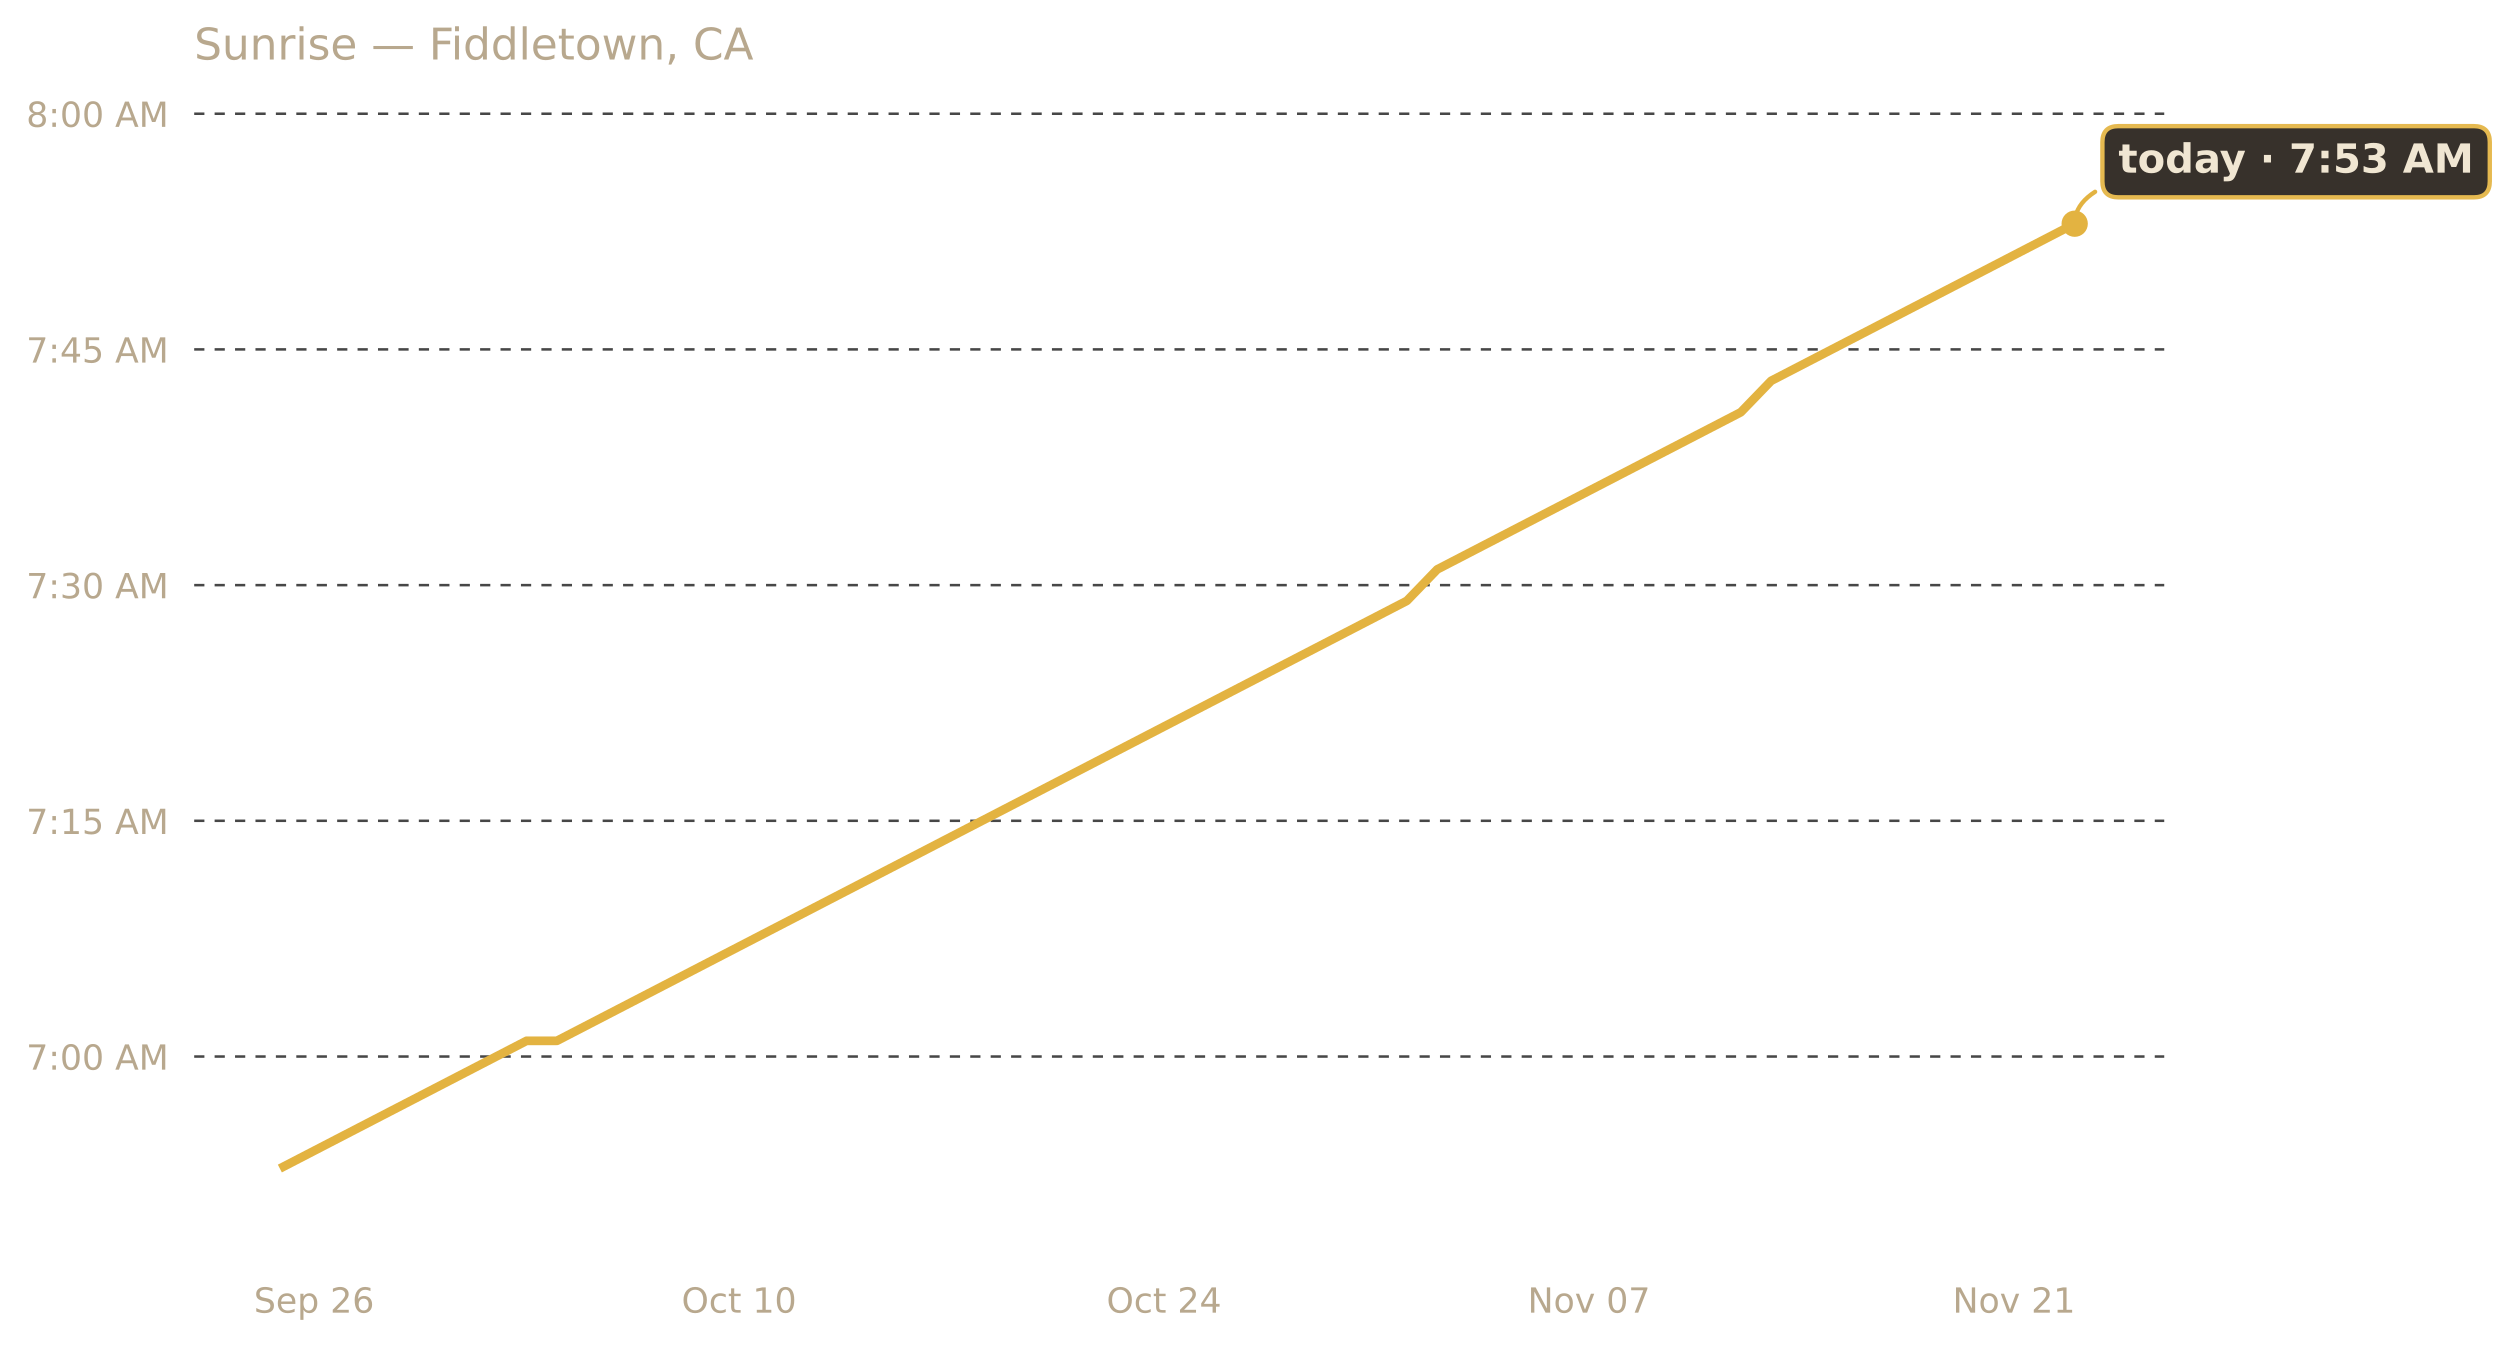
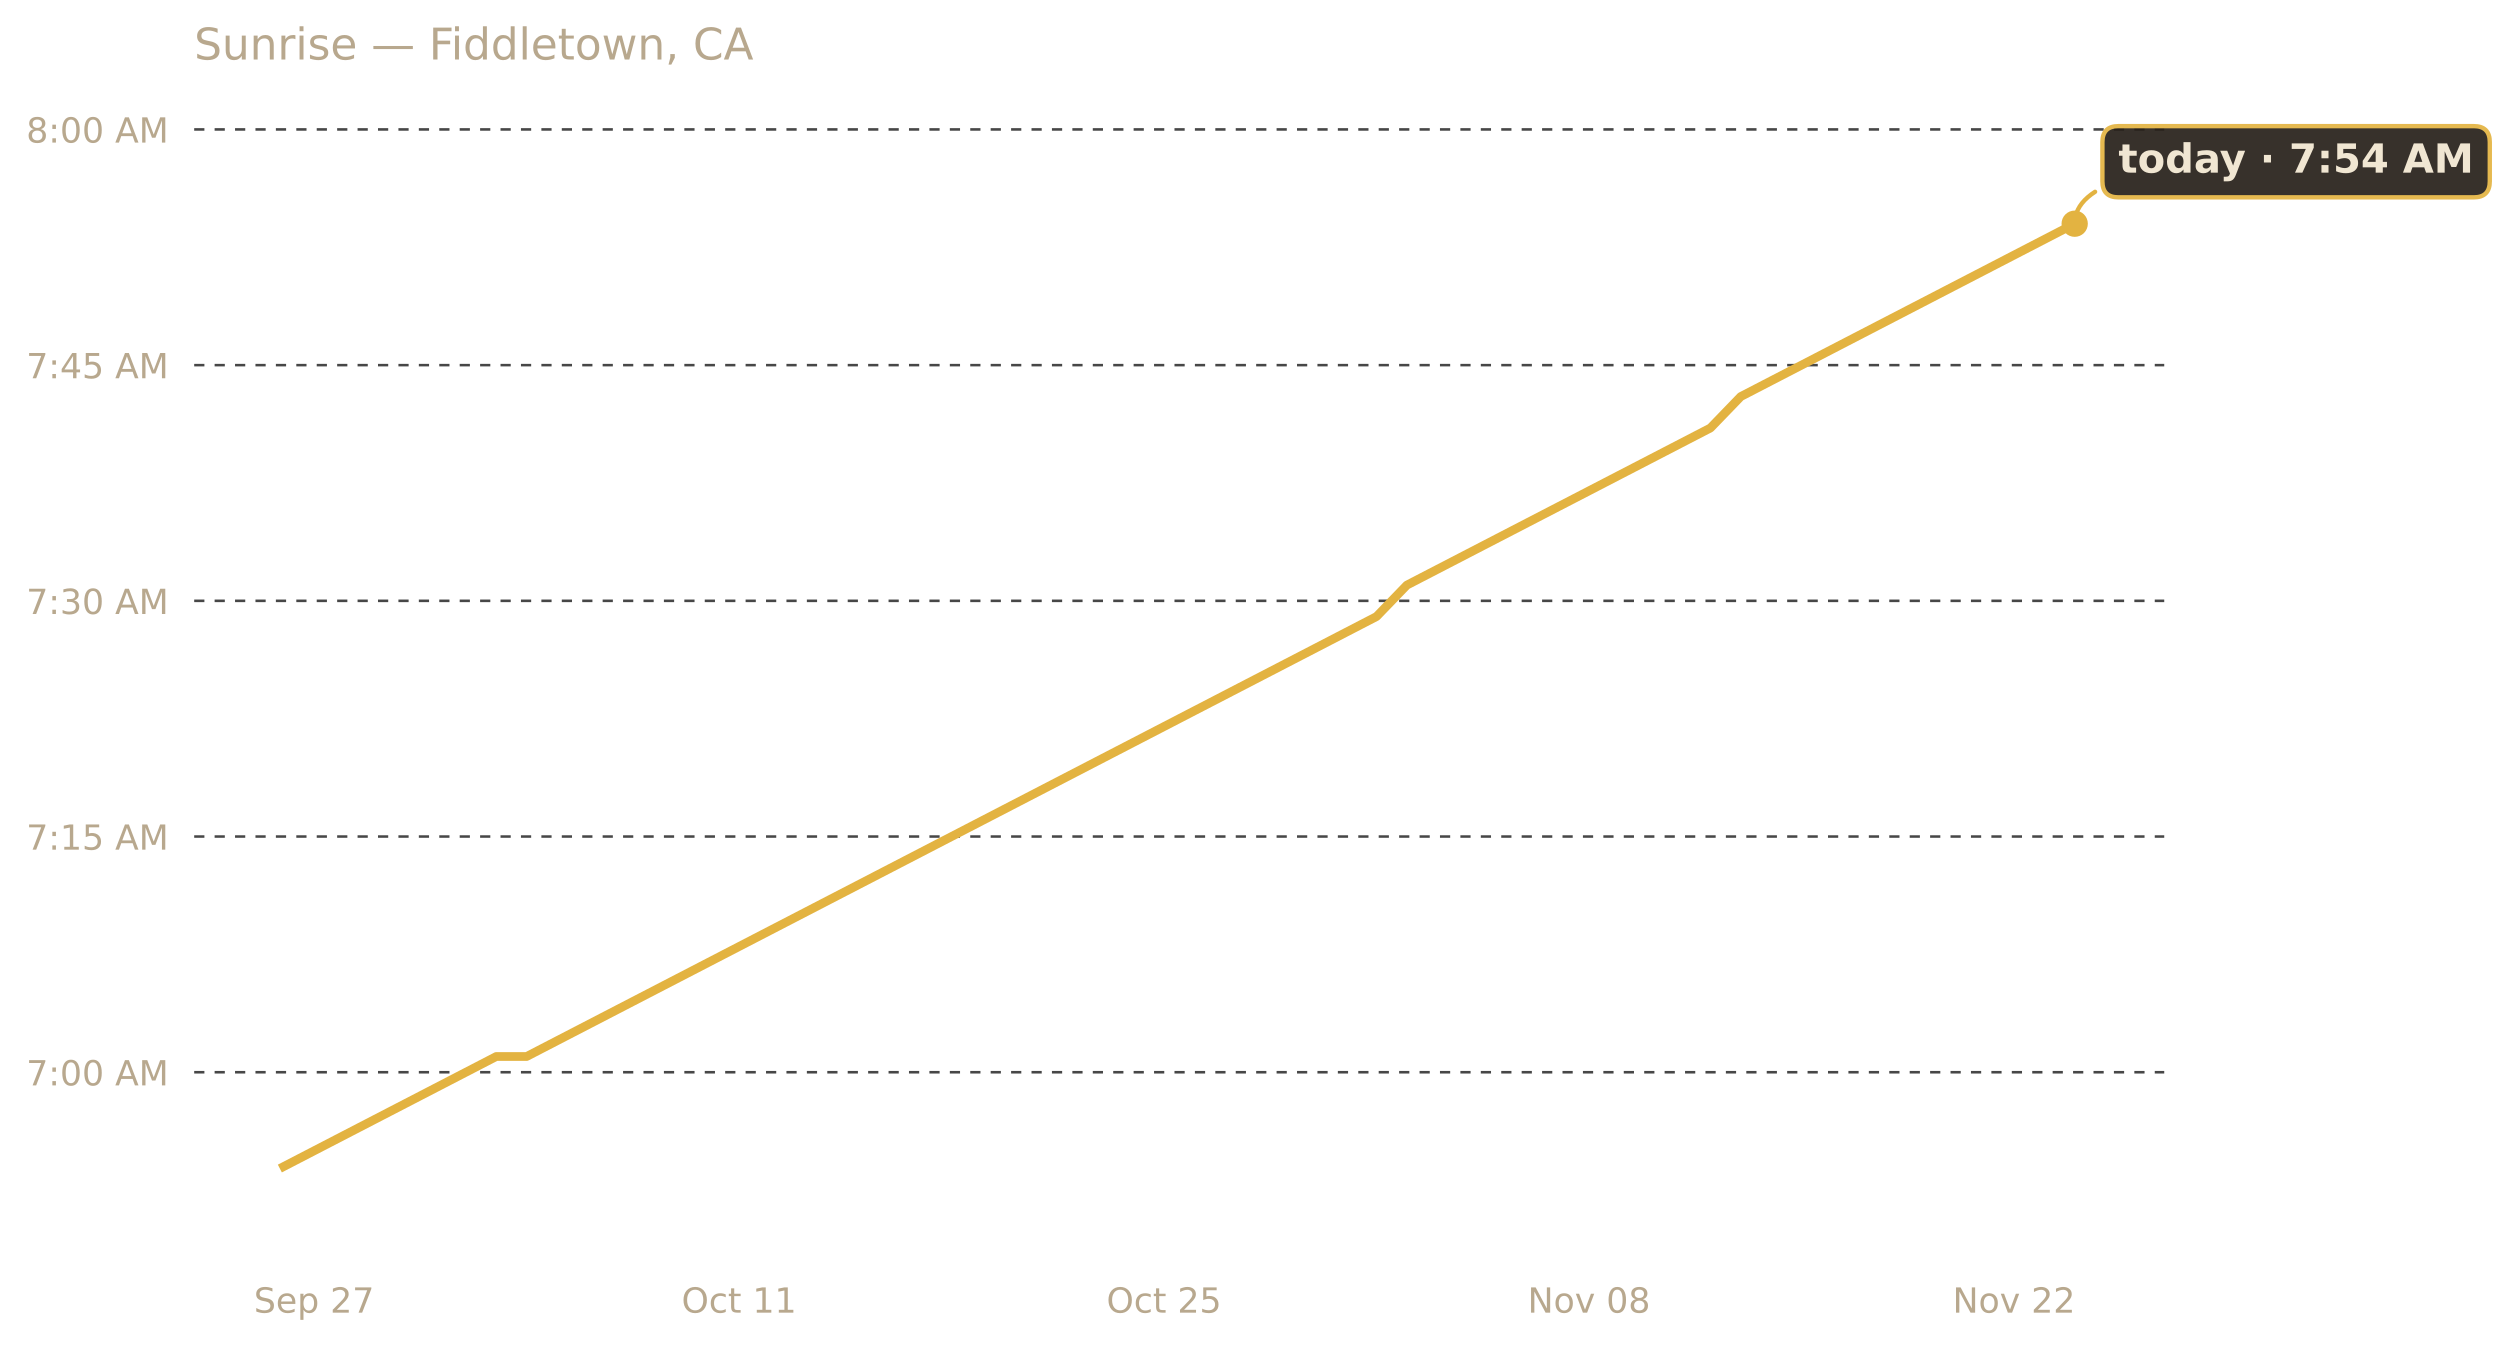
<svg xmlns="http://www.w3.org/2000/svg" xmlns:xlink="http://www.w3.org/1999/xlink" width="685.516pt" height="369.112pt" viewBox="0 0 685.516 369.112" version="1.1">
  <defs>
    <style type="text/css">*{stroke-linejoin: round; stroke-linecap: butt}</style>
  </defs>
  <g id="figure_1">
    <g id="patch_1">
      <path d="M 0 369.112  L 685.516 369.112  L 685.516 0  L 0 0  L 0 369.112  z " style="fill: none; opacity: 0" />
    </g>
    <g id="axes_1">
      <g id="patch_2">
        <path d="M 53.248 345.718  L 593.447 345.718  L 593.447 30.318  L 53.248 30.318  L 53.248 345.718  z " style="fill: none" />
      </g>
      <g id="matplotlib.axis_1">
        <g id="xtick_1">
          <g id="text_1">
            <g style="fill: #b8a88e" transform="translate(69.6183 359.9366) scale(0.095 -0.095)">
              <defs>
                <path id="DejaVuSans-53" d="M 3425 4513  L 3425 3897  Q 3066 4069 2747 4153  Q 2428 4238 2131 4238  Q 1616 4238 1336 4038  Q 1056 3838 1056 3469  Q 1056 3159 1242 3001  Q 1428 2844 1947 2747  L 2328 2669  Q 3034 2534 3370 2195  Q 3706 1856 3706 1288  Q 3706 609 3251 259  Q 2797 -91 1919 -91  Q 1588 -91 1214 -16  Q 841 59 441 206  L 441 856  Q 825 641 1194 531  Q 1563 422 1919 422  Q 2459 422 2753 634  Q 3047 847 3047 1241  Q 3047 1584 2836 1778  Q 2625 1972 2144 2069  L 1759 2144  Q 1053 2284 737 2584  Q 422 2884 422 3419  Q 422 4038 858 4394  Q 1294 4750 2059 4750  Q 2388 4750 2728 4690  Q 3069 4631 3425 4513  z " transform="scale(0.015625)" />
                <path id="DejaVuSans-65" d="M 3597 1894  L 3597 1613  L 953 1613  Q 991 1019 1311 708  Q 1631 397 2203 397  Q 2534 397 2845 478  Q 3156 559 3463 722  L 3463 178  Q 3153 47 2828 -22  Q 2503 -91 2169 -91  Q 1331 -91 842 396  Q 353 884 353 1716  Q 353 2575 817 3079  Q 1281 3584 2069 3584  Q 2775 3584 3186 3129  Q 3597 2675 3597 1894  z M 3022 2063  Q 3016 2534 2758 2815  Q 2500 3097 2075 3097  Q 1594 3097 1305 2825  Q 1016 2553 972 2059  L 3022 2063  z " transform="scale(0.015625)" />
                <path id="DejaVuSans-70" d="M 1159 525  L 1159 -1331  L 581 -1331  L 581 3500  L 1159 3500  L 1159 2969  Q 1341 3281 1617 3432  Q 1894 3584 2278 3584  Q 2916 3584 3314 3078  Q 3713 2572 3713 1747  Q 3713 922 3314 415  Q 2916 -91 2278 -91  Q 1894 -91 1617 61  Q 1341 213 1159 525  z M 3116 1747  Q 3116 2381 2855 2742  Q 2594 3103 2138 3103  Q 1681 3103 1420 2742  Q 1159 2381 1159 1747  Q 1159 1113 1420 752  Q 1681 391 2138 391  Q 2594 391 2855 752  Q 3116 1113 3116 1747  z " transform="scale(0.015625)" />
                <path id="DejaVuSans-20" transform="scale(0.015625)" />
                <path id="DejaVuSans-32" d="M 1228 531  L 3431 531  L 3431 0  L 469 0  L 469 531  Q 828 903 1448 1529  Q 2069 2156 2228 2338  Q 2531 2678 2651 2914  Q 2772 3150 2772 3378  Q 2772 3750 2511 3984  Q 2250 4219 1831 4219  Q 1534 4219 1204 4116  Q 875 4013 500 3803  L 500 4441  Q 881 4594 1212 4672  Q 1544 4750 1819 4750  Q 2544 4750 2975 4387  Q 3406 4025 3406 3419  Q 3406 3131 3298 2873  Q 3191 2616 2906 2266  Q 2828 2175 2409 1742  Q 1991 1309 1228 531  z " transform="scale(0.015625)" />
-                 <path id="DejaVuSans-36" d="M 2113 2584  Q 1688 2584 1439 2293  Q 1191 2003 1191 1497  Q 1191 994 1439 701  Q 1688 409 2113 409  Q 2538 409 2786 701  Q 3034 994 3034 1497  Q 3034 2003 2786 2293  Q 2538 2584 2113 2584  z M 3366 4563  L 3366 3988  Q 3128 4100 2886 4159  Q 2644 4219 2406 4219  Q 1781 4219 1451 3797  Q 1122 3375 1075 2522  Q 1259 2794 1537 2939  Q 1816 3084 2150 3084  Q 2853 3084 3261 2657  Q 3669 2231 3669 1497  Q 3669 778 3244 343  Q 2819 -91 2113 -91  Q 1303 -91 875 529  Q 447 1150 447 2328  Q 447 3434 972 4092  Q 1497 4750 2381 4750  Q 2619 4750 2861 4703  Q 3103 4656 3366 4563  z " transform="scale(0.015625)" />
+                 <path id="DejaVuSans-37" d="M 525 4666  L 3525 4666  L 3525 4397  L 1831 0  L 1172 0  L 2766 4134  L 525 4134  L 525 4666  z " transform="scale(0.015625)" />
              </defs>
              <use xlink:href="#DejaVuSans-53" />
              <use xlink:href="#DejaVuSans-65" x="63.477" />
              <use xlink:href="#DejaVuSans-70" x="125" />
              <use xlink:href="#DejaVuSans-20" x="188.477" />
              <use xlink:href="#DejaVuSans-32" x="220.264" />
-               <use xlink:href="#DejaVuSans-36" x="283.887" />
+               <use xlink:href="#DejaVuSans-37" x="283.887" />
            </g>
          </g>
        </g>
        <g id="xtick_2">
          <g id="text_2">
            <g style="fill: #b8a88e" transform="translate(186.8889 359.9366) scale(0.095 -0.095)">
              <defs>
                <path id="DejaVuSans-4f" d="M 2522 4238  Q 1834 4238 1429 3725  Q 1025 3213 1025 2328  Q 1025 1447 1429 934  Q 1834 422 2522 422  Q 3209 422 3611 934  Q 4013 1447 4013 2328  Q 4013 3213 3611 3725  Q 3209 4238 2522 4238  z M 2522 4750  Q 3503 4750 4090 4092  Q 4678 3434 4678 2328  Q 4678 1225 4090 567  Q 3503 -91 2522 -91  Q 1538 -91 948 565  Q 359 1222 359 2328  Q 359 3434 948 4092  Q 1538 4750 2522 4750  z " transform="scale(0.015625)" />
                <path id="DejaVuSans-63" d="M 3122 3366  L 3122 2828  Q 2878 2963 2633 3030  Q 2388 3097 2138 3097  Q 1578 3097 1268 2742  Q 959 2388 959 1747  Q 959 1106 1268 751  Q 1578 397 2138 397  Q 2388 397 2633 464  Q 2878 531 3122 666  L 3122 134  Q 2881 22 2623 -34  Q 2366 -91 2075 -91  Q 1284 -91 818 406  Q 353 903 353 1747  Q 353 2603 823 3093  Q 1294 3584 2113 3584  Q 2378 3584 2631 3529  Q 2884 3475 3122 3366  z " transform="scale(0.015625)" />
                <path id="DejaVuSans-74" d="M 1172 4494  L 1172 3500  L 2356 3500  L 2356 3053  L 1172 3053  L 1172 1153  Q 1172 725 1289 603  Q 1406 481 1766 481  L 2356 481  L 2356 0  L 1766 0  Q 1100 0 847 248  Q 594 497 594 1153  L 594 3053  L 172 3053  L 172 3500  L 594 3500  L 594 4494  L 1172 4494  z " transform="scale(0.015625)" />
                <path id="DejaVuSans-31" d="M 794 531  L 1825 531  L 1825 4091  L 703 3866  L 703 4441  L 1819 4666  L 2450 4666  L 2450 531  L 3481 531  L 3481 0  L 794 0  L 794 531  z " transform="scale(0.015625)" />
-                 <path id="DejaVuSans-30" d="M 2034 4250  Q 1547 4250 1301 3770  Q 1056 3291 1056 2328  Q 1056 1369 1301 889  Q 1547 409 2034 409  Q 2525 409 2770 889  Q 3016 1369 3016 2328  Q 3016 3291 2770 3770  Q 2525 4250 2034 4250  z M 2034 4750  Q 2819 4750 3233 4129  Q 3647 3509 3647 2328  Q 3647 1150 3233 529  Q 2819 -91 2034 -91  Q 1250 -91 836 529  Q 422 1150 422 2328  Q 422 3509 836 4129  Q 1250 4750 2034 4750  z " transform="scale(0.015625)" />
              </defs>
              <use xlink:href="#DejaVuSans-4f" />
              <use xlink:href="#DejaVuSans-63" x="78.711" />
              <use xlink:href="#DejaVuSans-74" x="133.691" />
              <use xlink:href="#DejaVuSans-20" x="172.9" />
              <use xlink:href="#DejaVuSans-31" x="204.688" />
-               <use xlink:href="#DejaVuSans-30" x="268.311" />
+               <use xlink:href="#DejaVuSans-31" x="268.311" />
            </g>
          </g>
        </g>
        <g id="xtick_3">
          <g id="text_3">
            <g style="fill: #b8a88e" transform="translate(303.4187 359.9366) scale(0.095 -0.095)">
              <defs>
-                 <path id="DejaVuSans-34" d="M 2419 4116  L 825 1625  L 2419 1625  L 2419 4116  z M 2253 4666  L 3047 4666  L 3047 1625  L 3713 1625  L 3713 1100  L 3047 1100  L 3047 0  L 2419 0  L 2419 1100  L 313 1100  L 313 1709  L 2253 4666  z " transform="scale(0.015625)" />
+                 <path id="DejaVuSans-35" d="M 691 4666  L 3169 4666  L 3169 4134  L 1269 4134  L 1269 2991  Q 1406 3038 1543 3061  Q 1681 3084 1819 3084  Q 2600 3084 3056 2656  Q 3513 2228 3513 1497  Q 3513 744 3044 326  Q 2575 -91 1722 -91  Q 1428 -91 1123 -41  Q 819 9 494 109  L 494 744  Q 775 591 1075 516  Q 1375 441 1709 441  Q 2250 441 2565 725  Q 2881 1009 2881 1497  Q 2881 1984 2565 2268  Q 2250 2553 1709 2553  Q 1456 2553 1204 2497  Q 953 2441 691 2322  L 691 4666  z " transform="scale(0.015625)" />
              </defs>
              <use xlink:href="#DejaVuSans-4f" />
              <use xlink:href="#DejaVuSans-63" x="78.711" />
              <use xlink:href="#DejaVuSans-74" x="133.691" />
              <use xlink:href="#DejaVuSans-20" x="172.9" />
              <use xlink:href="#DejaVuSans-32" x="204.688" />
-               <use xlink:href="#DejaVuSans-34" x="268.311" />
+               <use xlink:href="#DejaVuSans-35" x="268.311" />
            </g>
          </g>
        </g>
        <g id="xtick_4">
          <g id="text_4">
            <g style="fill: #b8a88e" transform="translate(418.8902 359.9366) scale(0.095 -0.095)">
              <defs>
                <path id="DejaVuSans-4e" d="M 628 4666  L 1478 4666  L 3547 763  L 3547 4666  L 4159 4666  L 4159 0  L 3309 0  L 1241 3903  L 1241 0  L 628 0  L 628 4666  z " transform="scale(0.015625)" />
                <path id="DejaVuSans-6f" d="M 1959 3097  Q 1497 3097 1228 2736  Q 959 2375 959 1747  Q 959 1119 1226 758  Q 1494 397 1959 397  Q 2419 397 2687 759  Q 2956 1122 2956 1747  Q 2956 2369 2687 2733  Q 2419 3097 1959 3097  z M 1959 3584  Q 2709 3584 3137 3096  Q 3566 2609 3566 1747  Q 3566 888 3137 398  Q 2709 -91 1959 -91  Q 1206 -91 779 398  Q 353 888 353 1747  Q 353 2609 779 3096  Q 1206 3584 1959 3584  z " transform="scale(0.015625)" />
                <path id="DejaVuSans-76" d="M 191 3500  L 800 3500  L 1894 563  L 2988 3500  L 3597 3500  L 2284 0  L 1503 0  L 191 3500  z " transform="scale(0.015625)" />
-                 <path id="DejaVuSans-37" d="M 525 4666  L 3525 4666  L 3525 4397  L 1831 0  L 1172 0  L 2766 4134  L 525 4134  L 525 4666  z " transform="scale(0.015625)" />
+                 <path id="DejaVuSans-30" d="M 2034 4250  Q 1547 4250 1301 3770  Q 1056 3291 1056 2328  Q 1056 1369 1301 889  Q 1547 409 2034 409  Q 2525 409 2770 889  Q 3016 1369 3016 2328  Q 3016 3291 2770 3770  Q 2525 4250 2034 4250  z M 2034 4750  Q 2819 4750 3233 4129  Q 3647 3509 3647 2328  Q 3647 1150 3233 529  Q 2819 -91 2034 -91  Q 1250 -91 836 529  Q 422 1150 422 2328  Q 422 3509 836 4129  Q 1250 4750 2034 4750  z " transform="scale(0.015625)" />
+                 <path id="DejaVuSans-38" d="M 2034 2216  Q 1584 2216 1326 1975  Q 1069 1734 1069 1313  Q 1069 891 1326 650  Q 1584 409 2034 409  Q 2484 409 2743 651  Q 3003 894 3003 1313  Q 3003 1734 2745 1975  Q 2488 2216 2034 2216  z M 1403 2484  Q 997 2584 770 2862  Q 544 3141 544 3541  Q 544 4100 942 4425  Q 1341 4750 2034 4750  Q 2731 4750 3128 4425  Q 3525 4100 3525 3541  Q 3525 3141 3298 2862  Q 3072 2584 2669 2484  Q 3125 2378 3379 2068  Q 3634 1759 3634 1313  Q 3634 634 3220 271  Q 2806 -91 2034 -91  Q 1263 -91 848 271  Q 434 634 434 1313  Q 434 1759 690 2068  Q 947 2378 1403 2484  z M 1172 3481  Q 1172 3119 1398 2916  Q 1625 2713 2034 2713  Q 2441 2713 2670 2916  Q 2900 3119 2900 3481  Q 2900 3844 2670 4047  Q 2441 4250 2034 4250  Q 1625 4250 1398 4047  Q 1172 3844 1172 3481  z " transform="scale(0.015625)" />
              </defs>
              <use xlink:href="#DejaVuSans-4e" />
              <use xlink:href="#DejaVuSans-6f" x="74.805" />
              <use xlink:href="#DejaVuSans-76" x="135.986" />
              <use xlink:href="#DejaVuSans-20" x="195.166" />
              <use xlink:href="#DejaVuSans-30" x="226.953" />
-               <use xlink:href="#DejaVuSans-37" x="290.576" />
+               <use xlink:href="#DejaVuSans-38" x="290.576" />
            </g>
          </g>
        </g>
        <g id="xtick_5">
          <g id="text_5">
            <g style="fill: #b8a88e" transform="translate(535.42 359.9366) scale(0.095 -0.095)">
              <use xlink:href="#DejaVuSans-4e" />
              <use xlink:href="#DejaVuSans-6f" x="74.805" />
              <use xlink:href="#DejaVuSans-76" x="135.986" />
              <use xlink:href="#DejaVuSans-20" x="195.166" />
              <use xlink:href="#DejaVuSans-32" x="226.953" />
-               <use xlink:href="#DejaVuSans-31" x="290.576" />
+               <use xlink:href="#DejaVuSans-32" x="290.576" />
            </g>
          </g>
        </g>
      </g>
      <g id="matplotlib.axis_2">
        <g id="ytick_1">
          <g id="line2d_1">
-             <path d="M 53.248 289.704  L 593.447 289.704  " clip-path="url(#p09444c8eb5)" style="fill: none; stroke-dasharray: 2.8,2.8; stroke-dashoffset: 0; stroke: #474747; stroke-width: 0.7" />
+             <path d="M 53.248 294.013  L 593.447 294.013  " clip-path="url(#pe897f20df1)" style="fill: none; stroke-dasharray: 2.8,2.8; stroke-dashoffset: 0; stroke: #474747; stroke-width: 0.7" />
          </g>
          <g id="text_6">
-             <g style="fill: #b8a88e" transform="translate(7.2 293.3137) scale(0.095 -0.095)">
+             <g style="fill: #b8a88e" transform="translate(7.2 297.6225) scale(0.095 -0.095)">
              <defs>
                <path id="DejaVuSans-3a" d="M 750 794  L 1409 794  L 1409 0  L 750 0  L 750 794  z M 750 3309  L 1409 3309  L 1409 2516  L 750 2516  L 750 3309  z " transform="scale(0.015625)" />
                <path id="DejaVuSans-41" d="M 2188 4044  L 1331 1722  L 3047 1722  L 2188 4044  z M 1831 4666  L 2547 4666  L 4325 0  L 3669 0  L 3244 1197  L 1141 1197  L 716 0  L 50 0  L 1831 4666  z " transform="scale(0.015625)" />
                <path id="DejaVuSans-4d" d="M 628 4666  L 1569 4666  L 2759 1491  L 3956 4666  L 4897 4666  L 4897 0  L 4281 0  L 4281 4097  L 3078 897  L 2444 897  L 1241 4097  L 1241 0  L 628 0  L 628 4666  z " transform="scale(0.015625)" />
              </defs>
              <use xlink:href="#DejaVuSans-37" />
              <use xlink:href="#DejaVuSans-3a" x="63.623" />
              <use xlink:href="#DejaVuSans-30" x="97.314" />
              <use xlink:href="#DejaVuSans-30" x="160.938" />
              <use xlink:href="#DejaVuSans-20" x="224.561" />
              <use xlink:href="#DejaVuSans-41" x="256.348" />
              <use xlink:href="#DejaVuSans-4d" x="324.756" />
            </g>
          </g>
        </g>
        <g id="ytick_2">
          <g id="line2d_2">
-             <path d="M 53.248 225.073  L 593.447 225.073  " clip-path="url(#p09444c8eb5)" style="fill: none; stroke-dasharray: 2.8,2.8; stroke-dashoffset: 0; stroke: #474747; stroke-width: 0.7" />
+             <path d="M 53.248 229.382  L 593.447 229.382  " clip-path="url(#pe897f20df1)" style="fill: none; stroke-dasharray: 2.8,2.8; stroke-dashoffset: 0; stroke: #474747; stroke-width: 0.7" />
          </g>
          <g id="text_7">
-             <g style="fill: #b8a88e" transform="translate(7.2 228.6826) scale(0.095 -0.095)">
-               <defs>
-                 <path id="DejaVuSans-35" d="M 691 4666  L 3169 4666  L 3169 4134  L 1269 4134  L 1269 2991  Q 1406 3038 1543 3061  Q 1681 3084 1819 3084  Q 2600 3084 3056 2656  Q 3513 2228 3513 1497  Q 3513 744 3044 326  Q 2575 -91 1722 -91  Q 1428 -91 1123 -41  Q 819 9 494 109  L 494 744  Q 775 591 1075 516  Q 1375 441 1709 441  Q 2250 441 2565 725  Q 2881 1009 2881 1497  Q 2881 1984 2565 2268  Q 2250 2553 1709 2553  Q 1456 2553 1204 2497  Q 953 2441 691 2322  L 691 4666  z " transform="scale(0.015625)" />
-               </defs>
+             <g style="fill: #b8a88e" transform="translate(7.2 232.9913) scale(0.095 -0.095)">
              <use xlink:href="#DejaVuSans-37" />
              <use xlink:href="#DejaVuSans-3a" x="63.623" />
              <use xlink:href="#DejaVuSans-31" x="97.314" />
              <use xlink:href="#DejaVuSans-35" x="160.938" />
              <use xlink:href="#DejaVuSans-20" x="224.561" />
              <use xlink:href="#DejaVuSans-41" x="256.348" />
              <use xlink:href="#DejaVuSans-4d" x="324.756" />
            </g>
          </g>
        </g>
        <g id="ytick_3">
          <g id="line2d_3">
-             <path d="M 53.248 160.442  L 593.447 160.442  " clip-path="url(#p09444c8eb5)" style="fill: none; stroke-dasharray: 2.8,2.8; stroke-dashoffset: 0; stroke: #474747; stroke-width: 0.7" />
+             <path d="M 53.248 164.751  L 593.447 164.751  " clip-path="url(#pe897f20df1)" style="fill: none; stroke-dasharray: 2.8,2.8; stroke-dashoffset: 0; stroke: #474747; stroke-width: 0.7" />
          </g>
          <g id="text_8">
-             <g style="fill: #b8a88e" transform="translate(7.2 164.0514) scale(0.095 -0.095)">
+             <g style="fill: #b8a88e" transform="translate(7.2 168.3602) scale(0.095 -0.095)">
              <defs>
                <path id="DejaVuSans-33" d="M 2597 2516  Q 3050 2419 3304 2112  Q 3559 1806 3559 1356  Q 3559 666 3084 287  Q 2609 -91 1734 -91  Q 1441 -91 1130 -33  Q 819 25 488 141  L 488 750  Q 750 597 1062 519  Q 1375 441 1716 441  Q 2309 441 2620 675  Q 2931 909 2931 1356  Q 2931 1769 2642 2001  Q 2353 2234 1838 2234  L 1294 2234  L 1294 2753  L 1863 2753  Q 2328 2753 2575 2939  Q 2822 3125 2822 3475  Q 2822 3834 2567 4026  Q 2313 4219 1838 4219  Q 1578 4219 1281 4162  Q 984 4106 628 3988  L 628 4550  Q 988 4650 1302 4700  Q 1616 4750 1894 4750  Q 2613 4750 3031 4423  Q 3450 4097 3450 3541  Q 3450 3153 3228 2886  Q 3006 2619 2597 2516  z " transform="scale(0.015625)" />
              </defs>
              <use xlink:href="#DejaVuSans-37" />
              <use xlink:href="#DejaVuSans-3a" x="63.623" />
              <use xlink:href="#DejaVuSans-33" x="97.314" />
              <use xlink:href="#DejaVuSans-30" x="160.938" />
              <use xlink:href="#DejaVuSans-20" x="224.561" />
              <use xlink:href="#DejaVuSans-41" x="256.348" />
              <use xlink:href="#DejaVuSans-4d" x="324.756" />
            </g>
          </g>
        </g>
        <g id="ytick_4">
          <g id="line2d_4">
-             <path d="M 53.248 95.811  L 593.447 95.811  " clip-path="url(#p09444c8eb5)" style="fill: none; stroke-dasharray: 2.8,2.8; stroke-dashoffset: 0; stroke: #474747; stroke-width: 0.7" />
+             <path d="M 53.248 100.12  L 593.447 100.12  " clip-path="url(#pe897f20df1)" style="fill: none; stroke-dasharray: 2.8,2.8; stroke-dashoffset: 0; stroke: #474747; stroke-width: 0.7" />
          </g>
          <g id="text_9">
-             <g style="fill: #b8a88e" transform="translate(7.2 99.42028) scale(0.095 -0.095)">
+             <g style="fill: #b8a88e" transform="translate(7.2 103.729) scale(0.095 -0.095)">
+               <defs>
+                 <path id="DejaVuSans-34" d="M 2419 4116  L 825 1625  L 2419 1625  L 2419 4116  z M 2253 4666  L 3047 4666  L 3047 1625  L 3713 1625  L 3713 1100  L 3047 1100  L 3047 0  L 2419 0  L 2419 1100  L 313 1100  L 313 1709  L 2253 4666  z " transform="scale(0.015625)" />
+               </defs>
              <use xlink:href="#DejaVuSans-37" />
              <use xlink:href="#DejaVuSans-3a" x="63.623" />
              <use xlink:href="#DejaVuSans-34" x="97.314" />
              <use xlink:href="#DejaVuSans-35" x="160.938" />
              <use xlink:href="#DejaVuSans-20" x="224.561" />
              <use xlink:href="#DejaVuSans-41" x="256.348" />
              <use xlink:href="#DejaVuSans-4d" x="324.756" />
            </g>
          </g>
        </g>
        <g id="ytick_5">
          <g id="line2d_5">
-             <path d="M 53.248 31.18  L 593.447 31.18  " clip-path="url(#p09444c8eb5)" style="fill: none; stroke-dasharray: 2.8,2.8; stroke-dashoffset: 0; stroke: #474747; stroke-width: 0.7" />
+             <path d="M 53.248 35.489  L 593.447 35.489  " clip-path="url(#pe897f20df1)" style="fill: none; stroke-dasharray: 2.8,2.8; stroke-dashoffset: 0; stroke: #474747; stroke-width: 0.7" />
          </g>
          <g id="text_10">
-             <g style="fill: #b8a88e" transform="translate(7.2 34.78913) scale(0.095 -0.095)">
-               <defs>
-                 <path id="DejaVuSans-38" d="M 2034 2216  Q 1584 2216 1326 1975  Q 1069 1734 1069 1313  Q 1069 891 1326 650  Q 1584 409 2034 409  Q 2484 409 2743 651  Q 3003 894 3003 1313  Q 3003 1734 2745 1975  Q 2488 2216 2034 2216  z M 1403 2484  Q 997 2584 770 2862  Q 544 3141 544 3541  Q 544 4100 942 4425  Q 1341 4750 2034 4750  Q 2731 4750 3128 4425  Q 3525 4100 3525 3541  Q 3525 3141 3298 2862  Q 3072 2584 2669 2484  Q 3125 2378 3379 2068  Q 3634 1759 3634 1313  Q 3634 634 3220 271  Q 2806 -91 2034 -91  Q 1263 -91 848 271  Q 434 634 434 1313  Q 434 1759 690 2068  Q 947 2378 1403 2484  z M 1172 3481  Q 1172 3119 1398 2916  Q 1625 2713 2034 2713  Q 2441 2713 2670 2916  Q 2900 3119 2900 3481  Q 2900 3844 2670 4047  Q 2441 4250 2034 4250  Q 1625 4250 1398 4047  Q 1172 3844 1172 3481  z " transform="scale(0.015625)" />
-               </defs>
+             <g style="fill: #b8a88e" transform="translate(7.2 39.09788) scale(0.095 -0.095)">
              <use xlink:href="#DejaVuSans-38" />
              <use xlink:href="#DejaVuSans-3a" x="63.623" />
              <use xlink:href="#DejaVuSans-30" x="97.314" />
              <use xlink:href="#DejaVuSans-30" x="160.938" />
              <use xlink:href="#DejaVuSans-20" x="224.561" />
              <use xlink:href="#DejaVuSans-41" x="256.348" />
              <use xlink:href="#DejaVuSans-4d" x="324.756" />
            </g>
          </g>
        </g>
      </g>
      <g id="line2d_6">
-         <path d="M 77.802 319.866  L 86.126 315.557  L 94.45 311.248  L 102.773 306.939  L 111.097 302.631  L 119.42 298.322  L 127.744 294.013  L 136.067 289.704  L 144.391 285.396  L 152.715 285.396  L 161.038 281.087  L 169.362 276.778  L 177.685 272.469  L 186.009 268.161  L 194.332 263.852  L 202.656 259.543  L 210.979 255.235  L 219.303 250.926  L 227.627 246.617  L 235.95 242.308  L 244.274 238  L 252.597 233.691  L 260.921 229.382  L 269.244 225.073  L 277.568 220.765  L 285.891 216.456  L 294.215 212.147  L 302.539 207.838  L 310.862 203.53  L 319.186 199.221  L 327.509 194.912  L 335.833 190.603  L 344.156 186.295  L 352.48 181.986  L 360.804 177.677  L 369.127 173.368  L 377.451 169.06  L 385.774 164.751  L 394.098 156.133  L 402.421 151.825  L 410.745 147.516  L 419.068 143.207  L 427.392 138.898  L 435.716 134.59  L 444.039 130.281  L 452.363 125.972  L 460.686 121.663  L 469.01 117.355  L 477.333 113.046  L 485.657 104.429  L 493.981 100.12  L 502.304 95.811  L 510.628 91.502  L 518.951 87.194  L 527.275 82.885  L 535.598 78.576  L 543.922 74.267  L 552.245 69.959  L 560.569 65.65  L 568.893 61.341  " clip-path="url(#p09444c8eb5)" style="fill: none; stroke: #e3b341; stroke-width: 2.4; stroke-linecap: square" />
+         <path d="M 77.802 319.866  L 86.126 315.557  L 94.45 311.248  L 102.773 306.939  L 111.097 302.631  L 119.42 298.322  L 127.744 294.013  L 136.067 289.704  L 144.391 289.704  L 152.715 285.396  L 161.038 281.087  L 169.362 276.778  L 177.685 272.469  L 186.009 268.161  L 194.332 263.852  L 202.656 259.543  L 210.979 255.235  L 219.303 250.926  L 227.627 246.617  L 235.95 242.308  L 244.274 238  L 252.597 233.691  L 260.921 229.382  L 269.244 225.073  L 277.568 220.765  L 285.891 216.456  L 294.215 212.147  L 302.539 207.838  L 310.862 203.53  L 319.186 199.221  L 327.509 194.912  L 335.833 190.603  L 344.156 186.295  L 352.48 181.986  L 360.804 177.677  L 369.127 173.368  L 377.451 169.06  L 385.774 160.442  L 394.098 156.133  L 402.421 151.825  L 410.745 147.516  L 419.068 143.207  L 427.392 138.898  L 435.716 134.59  L 444.039 130.281  L 452.363 125.972  L 460.686 121.663  L 469.01 117.355  L 477.333 108.737  L 485.657 104.429  L 493.981 100.12  L 502.304 95.811  L 510.628 91.502  L 518.951 87.194  L 527.275 82.885  L 535.598 78.576  L 543.922 74.267  L 552.245 69.959  L 560.569 65.65  L 568.893 61.341  " clip-path="url(#pe897f20df1)" style="fill: none; stroke: #e3b341; stroke-width: 2.4; stroke-linecap: square" />
      </g>
      <g id="patch_3">
        <path d="M 574.481 52.594  Q 570.003 55.472 569.113 59.354  " style="fill: none; stroke: #e3b341; stroke-width: 1.2; stroke-linecap: round" />
      </g>
      <g id="text_11">
        <g id="patch_4">
          <path d="M 580.893 54.115  L 678.316 54.115  Q 682.716 54.115 682.716 49.715  L 682.716 38.983  Q 682.716 34.583 678.316 34.583  L 580.893 34.583  Q 576.493 34.583 576.493 38.983  L 576.493 49.715  Q 576.493 54.115 580.893 54.115  z " style="fill: #262019; opacity: 0.92; stroke: #e3b341; stroke-width: 1.2; stroke-linejoin: miter" />
        </g>
        <g style="fill: #f0e6d2" transform="translate(580.8926 47.34108) scale(0.11 -0.11)">
          <defs>
            <path id="DejaVuSans-Bold-74" d="M 1759 4494  L 1759 3500  L 2913 3500  L 2913 2700  L 1759 2700  L 1759 1216  Q 1759 972 1856 886  Q 1953 800 2241 800  L 2816 800  L 2816 0  L 1856 0  Q 1194 0 917 276  Q 641 553 641 1216  L 641 2700  L 84 2700  L 84 3500  L 641 3500  L 641 4494  L 1759 4494  z " transform="scale(0.015625)" />
            <path id="DejaVuSans-Bold-6f" d="M 2203 2784  Q 1831 2784 1636 2517  Q 1441 2250 1441 1747  Q 1441 1244 1636 976  Q 1831 709 2203 709  Q 2569 709 2762 976  Q 2956 1244 2956 1747  Q 2956 2250 2762 2517  Q 2569 2784 2203 2784  z M 2203 3584  Q 3106 3584 3614 3096  Q 4122 2609 4122 1747  Q 4122 884 3614 396  Q 3106 -91 2203 -91  Q 1297 -91 786 396  Q 275 884 275 1747  Q 275 2609 786 3096  Q 1297 3584 2203 3584  z " transform="scale(0.015625)" />
            <path id="DejaVuSans-Bold-64" d="M 2919 2988  L 2919 4863  L 4044 4863  L 4044 0  L 2919 0  L 2919 506  Q 2688 197 2409 53  Q 2131 -91 1766 -91  Q 1119 -91 703 423  Q 288 938 288 1747  Q 288 2556 703 3070  Q 1119 3584 1766 3584  Q 2128 3584 2408 3439  Q 2688 3294 2919 2988  z M 2181 722  Q 2541 722 2730 984  Q 2919 1247 2919 1747  Q 2919 2247 2730 2509  Q 2541 2772 2181 2772  Q 1825 2772 1636 2509  Q 1447 2247 1447 1747  Q 1447 1247 1636 984  Q 1825 722 2181 722  z " transform="scale(0.015625)" />
            <path id="DejaVuSans-Bold-61" d="M 2106 1575  Q 1756 1575 1579 1456  Q 1403 1338 1403 1106  Q 1403 894 1545 773  Q 1688 653 1941 653  Q 2256 653 2472 879  Q 2688 1106 2688 1447  L 2688 1575  L 2106 1575  z M 3816 1997  L 3816 0  L 2688 0  L 2688 519  Q 2463 200 2181 54  Q 1900 -91 1497 -91  Q 953 -91 614 226  Q 275 544 275 1050  Q 275 1666 698 1953  Q 1122 2241 2028 2241  L 2688 2241  L 2688 2328  Q 2688 2594 2478 2717  Q 2269 2841 1825 2841  Q 1466 2841 1156 2769  Q 847 2697 581 2553  L 581 3406  Q 941 3494 1303 3539  Q 1666 3584 2028 3584  Q 2975 3584 3395 3211  Q 3816 2838 3816 1997  z " transform="scale(0.015625)" />
            <path id="DejaVuSans-Bold-79" d="M 78 3500  L 1197 3500  L 2138 1125  L 2938 3500  L 4056 3500  L 2584 -331  Q 2363 -916 2067 -1148  Q 1772 -1381 1288 -1381  L 641 -1381  L 641 -647  L 991 -647  Q 1275 -647 1404 -556  Q 1534 -466 1606 -231  L 1638 -134  L 78 3500  z " transform="scale(0.015625)" />
            <path id="DejaVuSans-Bold-20" transform="scale(0.015625)" />
            <path id="DejaVuSans-Bold-b7" d="M 653 2828  L 1778 2828  L 1778 1619  L 653 1619  L 653 2828  z " transform="scale(0.015625)" />
            <path id="DejaVuSans-Bold-37" d="M 428 4666  L 3944 4666  L 3944 3988  L 2125 0  L 953 0  L 2675 3781  L 428 3781  L 428 4666  z " transform="scale(0.015625)" />
            <path id="DejaVuSans-Bold-3a" d="M 716 3500  L 1844 3500  L 1844 2291  L 716 2291  L 716 3500  z M 716 1209  L 1844 1209  L 1844 0  L 716 0  L 716 1209  z " transform="scale(0.015625)" />
            <path id="DejaVuSans-Bold-35" d="M 678 4666  L 3669 4666  L 3669 3781  L 1638 3781  L 1638 3059  Q 1775 3097 1914 3117  Q 2053 3138 2203 3138  Q 3056 3138 3531 2711  Q 4006 2284 4006 1522  Q 4006 766 3489 337  Q 2972 -91 2053 -91  Q 1656 -91 1267 -14  Q 878 63 494 219  L 494 1166  Q 875 947 1217 837  Q 1559 728 1863 728  Q 2300 728 2551 942  Q 2803 1156 2803 1522  Q 2803 1891 2551 2103  Q 2300 2316 1863 2316  Q 1603 2316 1309 2248  Q 1016 2181 678 2041  L 678 4666  z " transform="scale(0.015625)" />
-             <path id="DejaVuSans-Bold-33" d="M 2981 2516  Q 3453 2394 3698 2092  Q 3944 1791 3944 1325  Q 3944 631 3412 270  Q 2881 -91 1863 -91  Q 1503 -91 1142 -33  Q 781 25 428 141  L 428 1069  Q 766 900 1098 814  Q 1431 728 1753 728  Q 2231 728 2486 893  Q 2741 1059 2741 1369  Q 2741 1688 2480 1852  Q 2219 2016 1709 2016  L 1228 2016  L 1228 2791  L 1734 2791  Q 2188 2791 2409 2933  Q 2631 3075 2631 3366  Q 2631 3634 2415 3781  Q 2200 3928 1806 3928  Q 1516 3928 1219 3862  Q 922 3797 628 3669  L 628 4550  Q 984 4650 1334 4700  Q 1684 4750 2022 4750  Q 2931 4750 3382 4451  Q 3834 4153 3834 3553  Q 3834 3144 3618 2883  Q 3403 2622 2981 2516  z " transform="scale(0.015625)" />
+             <path id="DejaVuSans-Bold-34" d="M 2356 3675  L 1038 1722  L 2356 1722  L 2356 3675  z M 2156 4666  L 3494 4666  L 3494 1722  L 4159 1722  L 4159 850  L 3494 850  L 3494 0  L 2356 0  L 2356 850  L 288 850  L 288 1881  L 2156 4666  z " transform="scale(0.015625)" />
            <path id="DejaVuSans-Bold-41" d="M 3419 850  L 1538 850  L 1241 0  L 31 0  L 1759 4666  L 3194 4666  L 4922 0  L 3713 0  L 3419 850  z M 1838 1716  L 3116 1716  L 2478 3572  L 1838 1716  z " transform="scale(0.015625)" />
            <path id="DejaVuSans-Bold-4d" d="M 588 4666  L 2119 4666  L 3181 2169  L 4250 4666  L 5778 4666  L 5778 0  L 4641 0  L 4641 3413  L 3566 897  L 2803 897  L 1728 3413  L 1728 0  L 588 0  L 588 4666  z " transform="scale(0.015625)" />
          </defs>
          <use xlink:href="#DejaVuSans-Bold-74" />
          <use xlink:href="#DejaVuSans-Bold-6f" x="47.803" />
          <use xlink:href="#DejaVuSans-Bold-64" x="116.504" />
          <use xlink:href="#DejaVuSans-Bold-61" x="188.086" />
          <use xlink:href="#DejaVuSans-Bold-79" x="252.441" />
          <use xlink:href="#DejaVuSans-Bold-20" x="317.627" />
          <use xlink:href="#DejaVuSans-Bold-b7" x="352.441" />
          <use xlink:href="#DejaVuSans-Bold-20" x="390.43" />
          <use xlink:href="#DejaVuSans-Bold-37" x="425.244" />
          <use xlink:href="#DejaVuSans-Bold-3a" x="494.824" />
          <use xlink:href="#DejaVuSans-Bold-35" x="534.814" />
-           <use xlink:href="#DejaVuSans-Bold-33" x="604.395" />
+           <use xlink:href="#DejaVuSans-Bold-34" x="604.395" />
          <use xlink:href="#DejaVuSans-Bold-20" x="673.975" />
          <use xlink:href="#DejaVuSans-Bold-41" x="708.789" />
          <use xlink:href="#DejaVuSans-Bold-4d" x="786.182" />
        </g>
      </g>
      <g id="text_12">
        <g style="fill: #b8a88e" transform="translate(53.24797 16.31812) scale(0.12 -0.12)">
          <defs>
            <path id="DejaVuSans-75" d="M 544 1381  L 544 3500  L 1119 3500  L 1119 1403  Q 1119 906 1312 657  Q 1506 409 1894 409  Q 2359 409 2629 706  Q 2900 1003 2900 1516  L 2900 3500  L 3475 3500  L 3475 0  L 2900 0  L 2900 538  Q 2691 219 2414 64  Q 2138 -91 1772 -91  Q 1169 -91 856 284  Q 544 659 544 1381  z M 1991 3584  L 1991 3584  z " transform="scale(0.015625)" />
            <path id="DejaVuSans-6e" d="M 3513 2113  L 3513 0  L 2938 0  L 2938 2094  Q 2938 2591 2744 2837  Q 2550 3084 2163 3084  Q 1697 3084 1428 2787  Q 1159 2491 1159 1978  L 1159 0  L 581 0  L 581 3500  L 1159 3500  L 1159 2956  Q 1366 3272 1645 3428  Q 1925 3584 2291 3584  Q 2894 3584 3203 3211  Q 3513 2838 3513 2113  z " transform="scale(0.015625)" />
            <path id="DejaVuSans-72" d="M 2631 2963  Q 2534 3019 2420 3045  Q 2306 3072 2169 3072  Q 1681 3072 1420 2755  Q 1159 2438 1159 1844  L 1159 0  L 581 0  L 581 3500  L 1159 3500  L 1159 2956  Q 1341 3275 1631 3429  Q 1922 3584 2338 3584  Q 2397 3584 2469 3576  Q 2541 3569 2628 3553  L 2631 2963  z " transform="scale(0.015625)" />
            <path id="DejaVuSans-69" d="M 603 3500  L 1178 3500  L 1178 0  L 603 0  L 603 3500  z M 603 4863  L 1178 4863  L 1178 4134  L 603 4134  L 603 4863  z " transform="scale(0.015625)" />
            <path id="DejaVuSans-73" d="M 2834 3397  L 2834 2853  Q 2591 2978 2328 3040  Q 2066 3103 1784 3103  Q 1356 3103 1142 2972  Q 928 2841 928 2578  Q 928 2378 1081 2264  Q 1234 2150 1697 2047  L 1894 2003  Q 2506 1872 2764 1633  Q 3022 1394 3022 966  Q 3022 478 2636 193  Q 2250 -91 1575 -91  Q 1294 -91 989 -36  Q 684 19 347 128  L 347 722  Q 666 556 975 473  Q 1284 391 1588 391  Q 1994 391 2212 530  Q 2431 669 2431 922  Q 2431 1156 2273 1281  Q 2116 1406 1581 1522  L 1381 1569  Q 847 1681 609 1914  Q 372 2147 372 2553  Q 372 3047 722 3315  Q 1072 3584 1716 3584  Q 2034 3584 2315 3537  Q 2597 3491 2834 3397  z " transform="scale(0.015625)" />
            <path id="DejaVuSans-2014" d="M 313 1978  L 6088 1978  L 6088 1528  L 313 1528  L 313 1978  z " transform="scale(0.015625)" />
            <path id="DejaVuSans-46" d="M 628 4666  L 3309 4666  L 3309 4134  L 1259 4134  L 1259 2759  L 3109 2759  L 3109 2228  L 1259 2228  L 1259 0  L 628 0  L 628 4666  z " transform="scale(0.015625)" />
            <path id="DejaVuSans-64" d="M 2906 2969  L 2906 4863  L 3481 4863  L 3481 0  L 2906 0  L 2906 525  Q 2725 213 2448 61  Q 2172 -91 1784 -91  Q 1150 -91 751 415  Q 353 922 353 1747  Q 353 2572 751 3078  Q 1150 3584 1784 3584  Q 2172 3584 2448 3432  Q 2725 3281 2906 2969  z M 947 1747  Q 947 1113 1208 752  Q 1469 391 1925 391  Q 2381 391 2643 752  Q 2906 1113 2906 1747  Q 2906 2381 2643 2742  Q 2381 3103 1925 3103  Q 1469 3103 1208 2742  Q 947 2381 947 1747  z " transform="scale(0.015625)" />
            <path id="DejaVuSans-6c" d="M 603 4863  L 1178 4863  L 1178 0  L 603 0  L 603 4863  z " transform="scale(0.015625)" />
            <path id="DejaVuSans-77" d="M 269 3500  L 844 3500  L 1563 769  L 2278 3500  L 2956 3500  L 3675 769  L 4391 3500  L 4966 3500  L 4050 0  L 3372 0  L 2619 2869  L 1863 0  L 1184 0  L 269 3500  z " transform="scale(0.015625)" />
            <path id="DejaVuSans-2c" d="M 750 794  L 1409 794  L 1409 256  L 897 -744  L 494 -744  L 750 256  L 750 794  z " transform="scale(0.015625)" />
            <path id="DejaVuSans-43" d="M 4122 4306  L 4122 3641  Q 3803 3938 3442 4084  Q 3081 4231 2675 4231  Q 1875 4231 1450 3742  Q 1025 3253 1025 2328  Q 1025 1406 1450 917  Q 1875 428 2675 428  Q 3081 428 3442 575  Q 3803 722 4122 1019  L 4122 359  Q 3791 134 3420 21  Q 3050 -91 2638 -91  Q 1578 -91 968 557  Q 359 1206 359 2328  Q 359 3453 968 4101  Q 1578 4750 2638 4750  Q 3056 4750 3426 4639  Q 3797 4528 4122 4306  z " transform="scale(0.015625)" />
          </defs>
          <use xlink:href="#DejaVuSans-53" />
          <use xlink:href="#DejaVuSans-75" x="63.477" />
          <use xlink:href="#DejaVuSans-6e" x="126.855" />
          <use xlink:href="#DejaVuSans-72" x="190.234" />
          <use xlink:href="#DejaVuSans-69" x="231.348" />
          <use xlink:href="#DejaVuSans-73" x="259.131" />
          <use xlink:href="#DejaVuSans-65" x="311.23" />
          <use xlink:href="#DejaVuSans-20" x="372.754" />
          <use xlink:href="#DejaVuSans-2014" x="404.541" />
          <use xlink:href="#DejaVuSans-20" x="504.541" />
          <use xlink:href="#DejaVuSans-46" x="536.328" />
          <use xlink:href="#DejaVuSans-69" x="586.598" />
          <use xlink:href="#DejaVuSans-64" x="614.381" />
          <use xlink:href="#DejaVuSans-64" x="677.857" />
          <use xlink:href="#DejaVuSans-6c" x="741.334" />
          <use xlink:href="#DejaVuSans-65" x="769.117" />
          <use xlink:href="#DejaVuSans-74" x="830.641" />
          <use xlink:href="#DejaVuSans-6f" x="869.85" />
          <use xlink:href="#DejaVuSans-77" x="931.031" />
          <use xlink:href="#DejaVuSans-6e" x="1012.818" />
          <use xlink:href="#DejaVuSans-2c" x="1076.197" />
          <use xlink:href="#DejaVuSans-20" x="1107.984" />
          <use xlink:href="#DejaVuSans-43" x="1139.771" />
          <use xlink:href="#DejaVuSans-41" x="1209.596" />
        </g>
      </g>
      <g id="PathCollection_1">
        <defs>
-           <path id="m0da51cbab8" d="M 0 3.606  C 0.956 3.606 1.873 3.226 2.55 2.55  C 3.226 1.873 3.606 0.956 3.606 0  C 3.606 -0.956 3.226 -1.873 2.55 -2.55  C 1.873 -3.226 0.956 -3.606 0 -3.606  C -0.956 -3.606 -1.873 -3.226 -2.55 -2.55  C -3.226 -1.873 -3.606 -0.956 -3.606 0  C -3.606 0.956 -3.226 1.873 -2.55 2.55  C -1.873 3.226 -0.956 3.606 0 3.606  z " />
+           <path id="m9f2b57f6bf" d="M 0 3.606  C 0.956 3.606 1.873 3.226 2.55 2.55  C 3.226 1.873 3.606 0.956 3.606 0  C 3.606 -0.956 3.226 -1.873 2.55 -2.55  C 1.873 -3.226 0.956 -3.606 0 -3.606  C -0.956 -3.606 -1.873 -3.226 -2.55 -2.55  C -3.226 -1.873 -3.606 -0.956 -3.606 0  C -3.606 0.956 -3.226 1.873 -2.55 2.55  C -1.873 3.226 -0.956 3.606 0 3.606  z " />
        </defs>
-         <g clip-path="url(#p09444c8eb5)">
-           <use xlink:href="#m0da51cbab8" x="568.893" y="61.341" style="fill: #e3b341" />
+         <g clip-path="url(#pe897f20df1)">
+           <use xlink:href="#m9f2b57f6bf" x="568.893" y="61.341" style="fill: #e3b341" />
        </g>
      </g>
    </g>
  </g>
  <defs>
-     <clipPath id="p09444c8eb5">
+     <clipPath id="pe897f20df1">
      <rect x="53.248" y="30.318" width="540.199" height="315.4" />
    </clipPath>
  </defs>
</svg>
